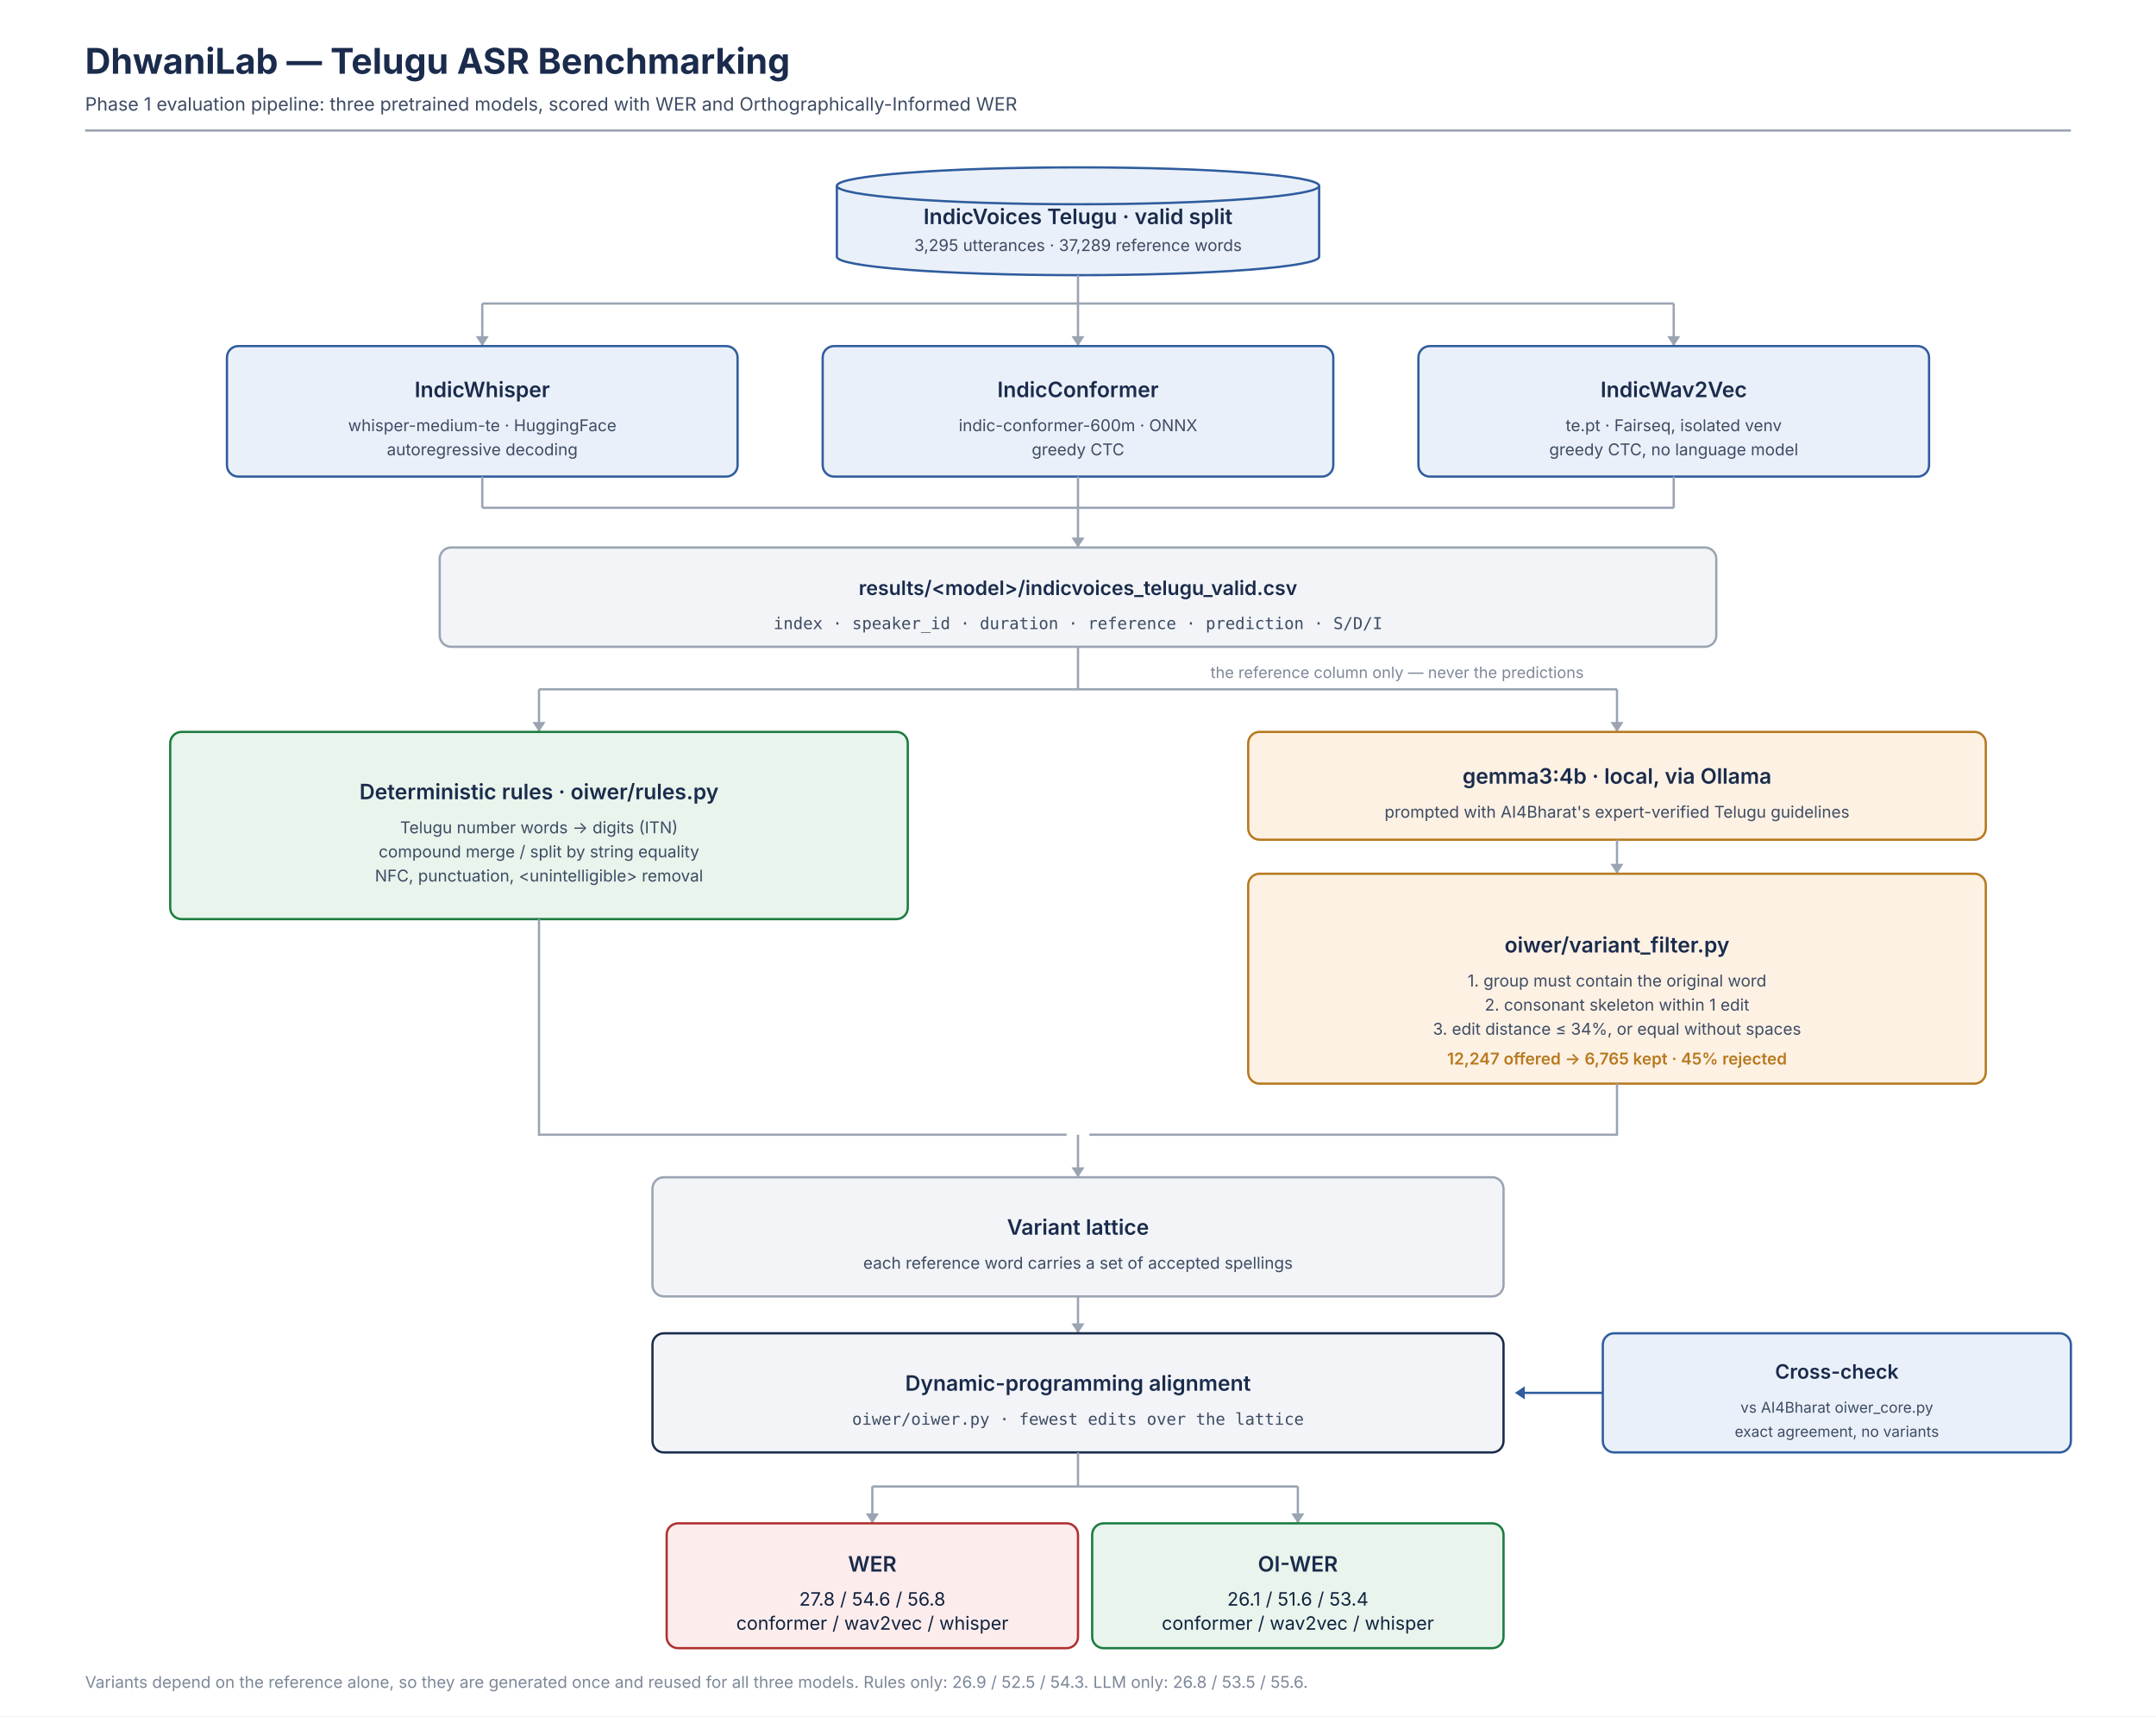
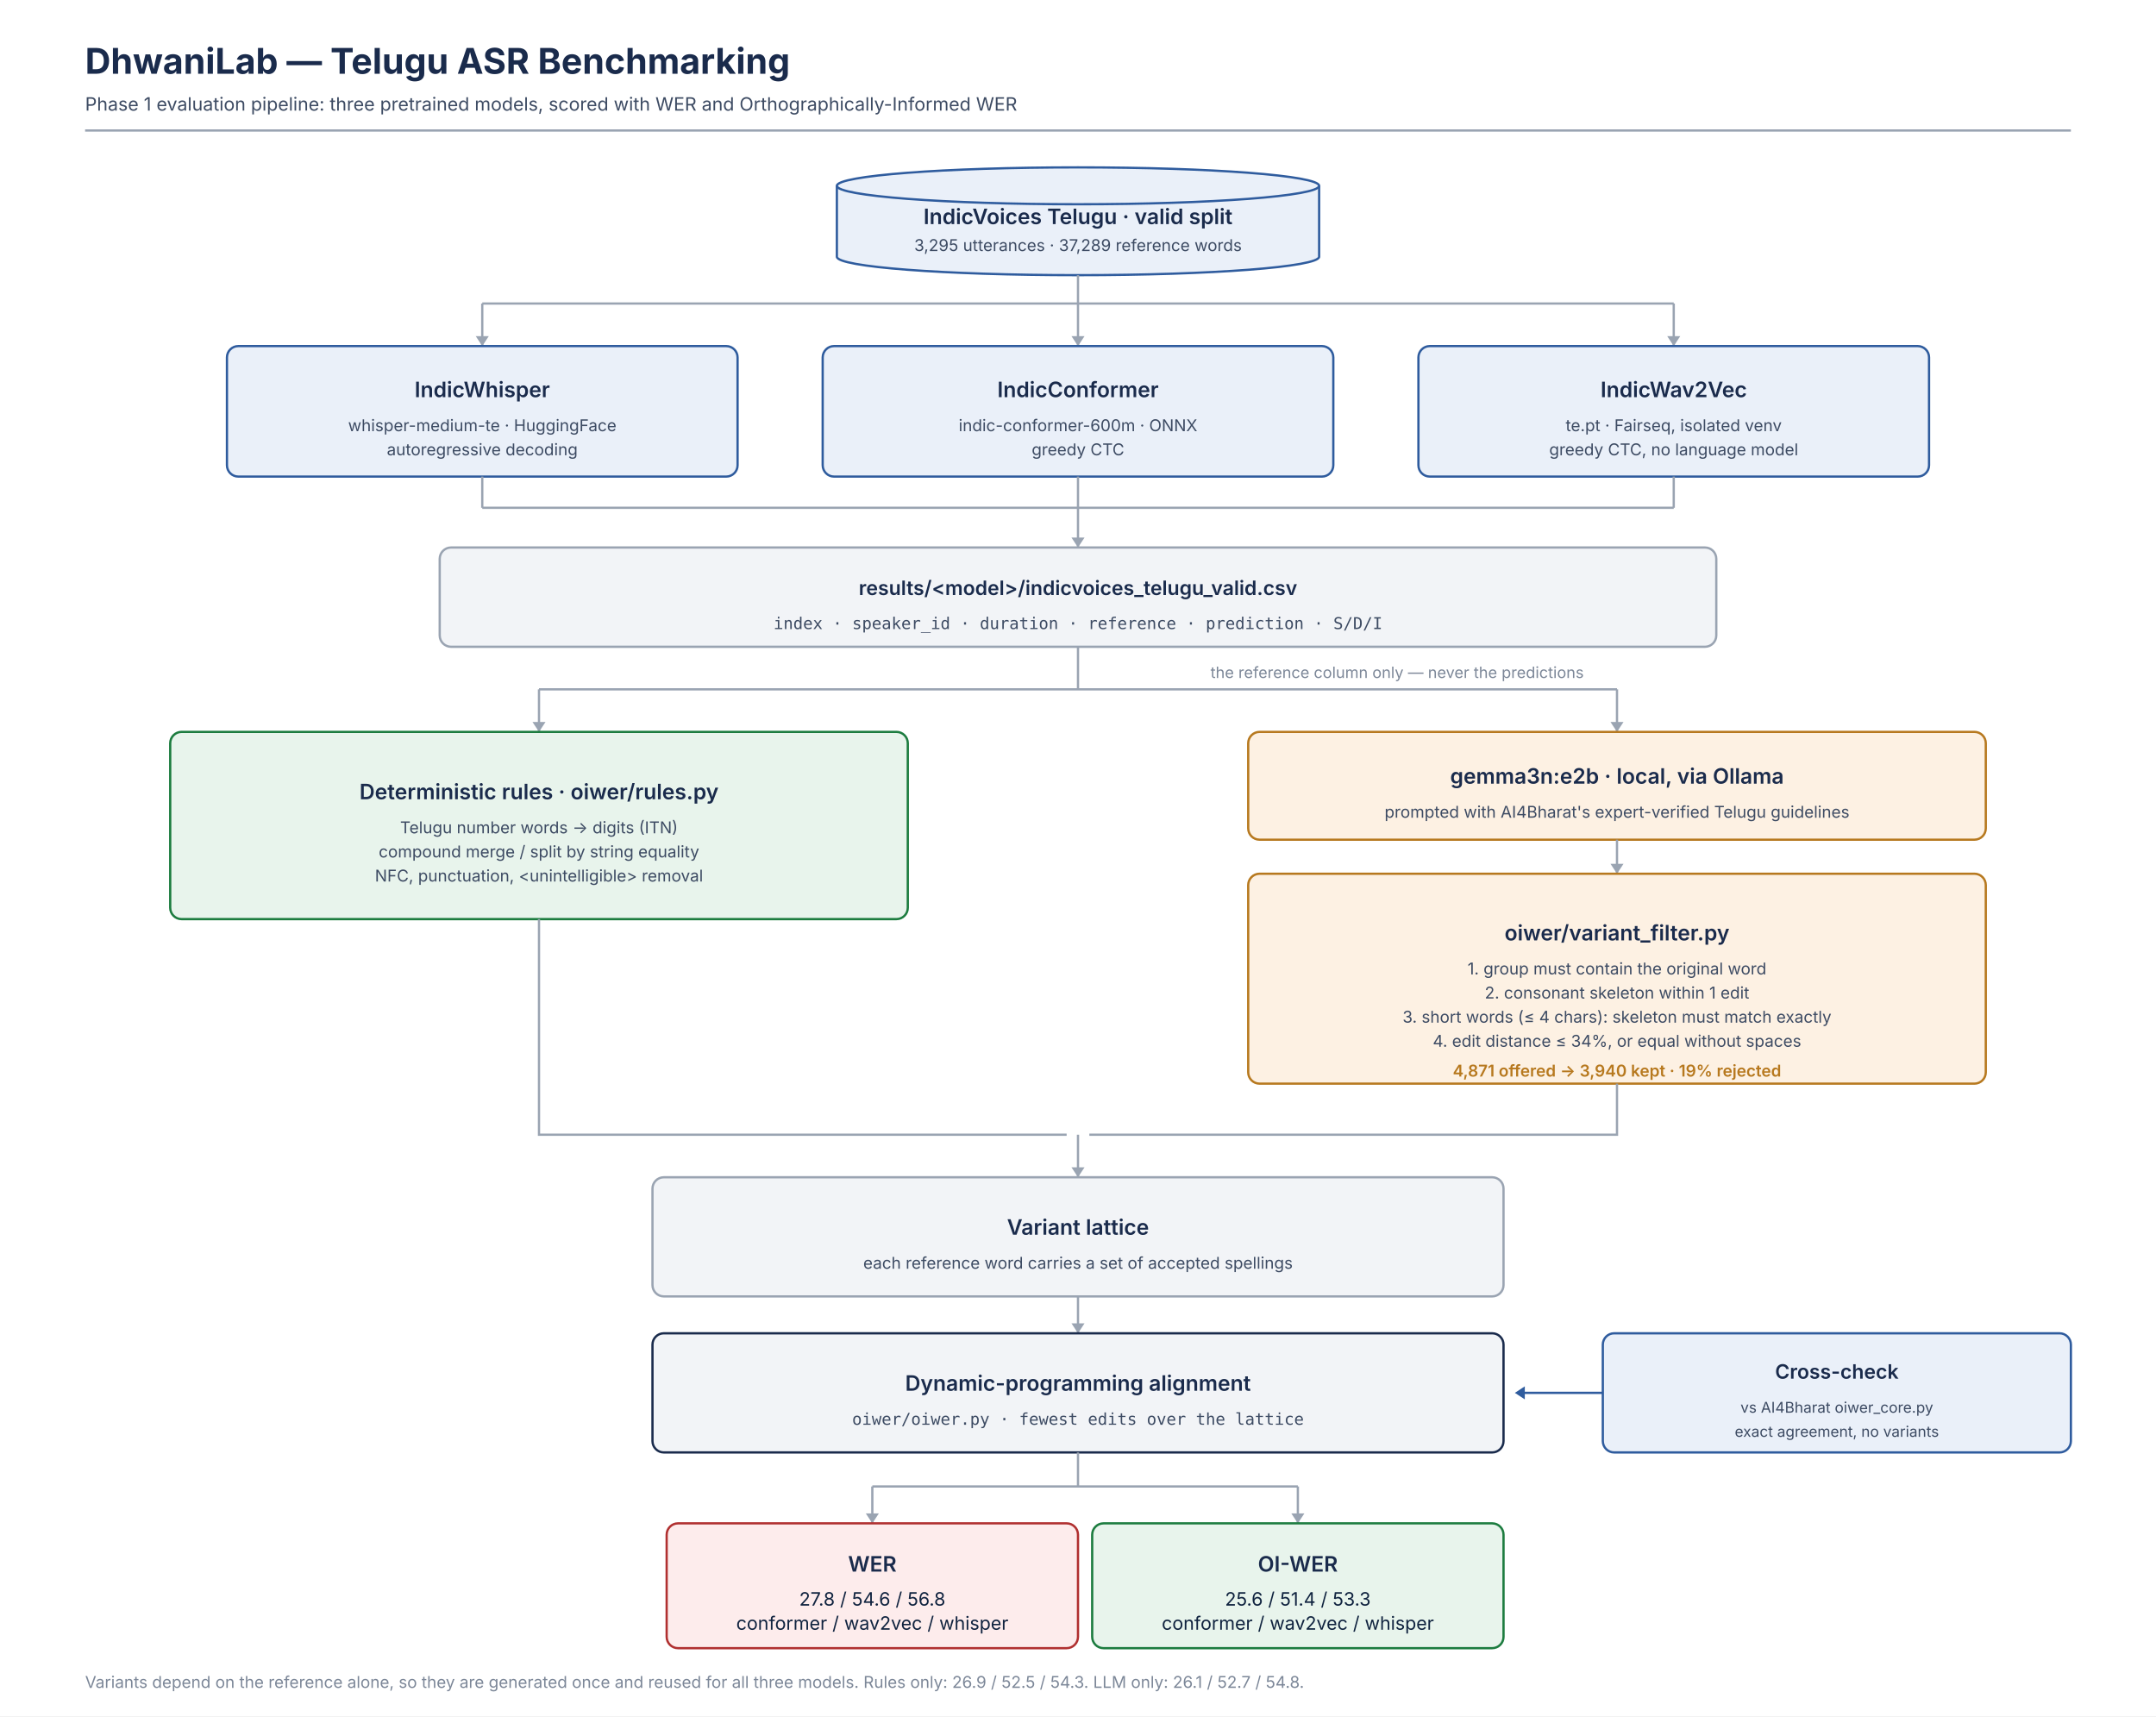
<svg xmlns="http://www.w3.org/2000/svg" width="1520" height="1210" viewBox="0 0 1520 1210">
  <rect width="1520" height="1210" fill="#ffffff" />
  <text x="60.0" y="52.0" font-family="Segoe UI, Inter, Helvetica Neue, Arial, sans-serif" font-size="25" font-weight="700" fill="#1a2b4c" text-anchor="start">DhwaniLab — Telugu ASR Benchmarking</text>
  <text x="60.0" y="78.0" font-family="Segoe UI, Inter, Helvetica Neue, Arial, sans-serif" font-size="13" font-weight="normal" fill="#3d4b63" text-anchor="start">Phase 1 evaluation pipeline: three pretrained models, scored with WER and Orthographically-Informed WER</text>
  <path d="M60,92 H1460" fill="none" stroke="#9aa4b2" stroke-width="1.6" />
  <path d="M590.0,131.0 a170.0,13.0 0 0 1 340.0,0 v50.0 a170.0,13.0 0 0 1 -340.0,0 z" fill="#eaf0f9" stroke="#2f5c9e" stroke-width="1.6" />
  <path d="M590.0,131.0 a170.0,13.0 0 0 0 340.0,0" fill="none" stroke="#2f5c9e" stroke-width="1.6" />
  <text x="760.0" y="158.0" font-family="Segoe UI, Inter, Helvetica Neue, Arial, sans-serif" font-size="15" font-weight="600" fill="#1a2b4c" text-anchor="middle">IndicVoices Telugu · valid split</text>
  <text x="760.0" y="177.0" font-family="Segoe UI, Inter, Helvetica Neue, Arial, sans-serif" font-size="11.5" font-weight="normal" fill="#3d4b63" text-anchor="middle">3,295 utterances · 37,289 reference words</text>
  <path d="M760,194 V214" fill="none" stroke="#9aa4b2" stroke-width="1.6" />
  <path d="M340,214 H1180" fill="none" stroke="#9aa4b2" stroke-width="1.6" />
  <path d="M340,214 V244" fill="none" stroke="#9aa4b2" stroke-width="1.6" />
  <polygon points="335.4,237.0 344.6,237.0 340.0,244.0" fill="#9aa4b2" />
  <path d="M760,214 V244" fill="none" stroke="#9aa4b2" stroke-width="1.6" />
  <polygon points="755.4,237.0 764.6,237.0 760.0,244.0" fill="#9aa4b2" />
  <path d="M1180,214 V244" fill="none" stroke="#9aa4b2" stroke-width="1.6" />
  <polygon points="1175.4,237.0 1184.6,237.0 1180.0,244.0" fill="#9aa4b2" />
  <rect x="160.0" y="244.0" width="360.0" height="92.0" rx="8" fill="#eaf0f9" stroke="#2f5c9e" stroke-width="1.6" />
  <text x="340.0" y="280.0" font-family="Segoe UI, Inter, Helvetica Neue, Arial, sans-serif" font-size="15" font-weight="600" fill="#1a2b4c" text-anchor="middle">IndicWhisper</text>
  <text x="340.0" y="304.0" font-family="Segoe UI, Inter, Helvetica Neue, Arial, sans-serif" font-size="11.5" font-weight="normal" fill="#3d4b63" text-anchor="middle">whisper-medium-te · HuggingFace</text>
  <text x="340.0" y="321.0" font-family="Segoe UI, Inter, Helvetica Neue, Arial, sans-serif" font-size="11.5" font-weight="normal" fill="#3d4b63" text-anchor="middle">autoregressive decoding</text>
  <rect x="580.0" y="244.0" width="360.0" height="92.0" rx="8" fill="#eaf0f9" stroke="#2f5c9e" stroke-width="1.6" />
  <text x="760.0" y="280.0" font-family="Segoe UI, Inter, Helvetica Neue, Arial, sans-serif" font-size="15" font-weight="600" fill="#1a2b4c" text-anchor="middle">IndicConformer</text>
  <text x="760.0" y="304.0" font-family="Segoe UI, Inter, Helvetica Neue, Arial, sans-serif" font-size="11.5" font-weight="normal" fill="#3d4b63" text-anchor="middle">indic-conformer-600m · ONNX</text>
  <text x="760.0" y="321.0" font-family="Segoe UI, Inter, Helvetica Neue, Arial, sans-serif" font-size="11.5" font-weight="normal" fill="#3d4b63" text-anchor="middle">greedy CTC</text>
  <rect x="1000.0" y="244.0" width="360.0" height="92.0" rx="8" fill="#eaf0f9" stroke="#2f5c9e" stroke-width="1.6" />
  <text x="1180.0" y="280.0" font-family="Segoe UI, Inter, Helvetica Neue, Arial, sans-serif" font-size="15" font-weight="600" fill="#1a2b4c" text-anchor="middle">IndicWav2Vec</text>
  <text x="1180.0" y="304.0" font-family="Segoe UI, Inter, Helvetica Neue, Arial, sans-serif" font-size="11.5" font-weight="normal" fill="#3d4b63" text-anchor="middle">te.pt · Fairseq, isolated venv</text>
  <text x="1180.0" y="321.0" font-family="Segoe UI, Inter, Helvetica Neue, Arial, sans-serif" font-size="11.5" font-weight="normal" fill="#3d4b63" text-anchor="middle">greedy CTC, no language model</text>
  <path d="M340,336 V358" fill="none" stroke="#9aa4b2" stroke-width="1.6" />
  <path d="M760,336 V358" fill="none" stroke="#9aa4b2" stroke-width="1.6" />
  <path d="M1180,336 V358" fill="none" stroke="#9aa4b2" stroke-width="1.6" />
  <path d="M340,358 H1180" fill="none" stroke="#9aa4b2" stroke-width="1.6" />
  <path d="M760,358 V386" fill="none" stroke="#9aa4b2" stroke-width="1.6" />
  <polygon points="755.4,379.0 764.6,379.0 760.0,386.0" fill="#9aa4b2" />
  <rect x="310.0" y="386.0" width="900.0" height="70.0" rx="8" fill="#f2f4f7" stroke="#9aa4b2" stroke-width="1.6" />
  <text x="760.0" y="419.5" font-family="Segoe UI, Inter, Helvetica Neue, Arial, sans-serif" font-size="14" font-weight="600" fill="#1a2b4c" text-anchor="middle">results/&lt;model&gt;/indicvoices_telugu_valid.csv</text>
  <text x="760.0" y="443.5" font-family="Consolas, Menlo, monospace" font-size="11.5" font-weight="normal" fill="#3d4b63" text-anchor="middle">index · speaker_id · duration · reference · prediction · S/D/I</text>
  <text x="985.0" y="478.0" font-family="Segoe UI, Inter, Helvetica Neue, Arial, sans-serif" font-size="11" font-weight="normal" fill="#7c8798" text-anchor="middle">the reference column only — never the predictions</text>
  <path d="M760,456 V486" fill="none" stroke="#9aa4b2" stroke-width="1.6" />
  <path d="M380,486 H1140" fill="none" stroke="#9aa4b2" stroke-width="1.6" />
  <path d="M380,486 V516" fill="none" stroke="#9aa4b2" stroke-width="1.6" />
  <polygon points="375.4,509.0 384.6,509.0 380.0,516.0" fill="#9aa4b2" />
  <path d="M1140,486 V516" fill="none" stroke="#9aa4b2" stroke-width="1.6" />
  <polygon points="1135.4,509.0 1144.6,509.0 1140.0,516.0" fill="#9aa4b2" />
  <rect x="120.0" y="516.0" width="520.0" height="132.0" rx="8" fill="#e8f4ec" stroke="#1c7c3f" stroke-width="1.6" />
  <text x="380.0" y="563.5" font-family="Segoe UI, Inter, Helvetica Neue, Arial, sans-serif" font-size="15" font-weight="600" fill="#1a2b4c" text-anchor="middle">Deterministic rules · oiwer/rules.py</text>
  <text x="380.0" y="587.5" font-family="Segoe UI, Inter, Helvetica Neue, Arial, sans-serif" font-size="11.5" font-weight="normal" fill="#3d4b63" text-anchor="middle">Telugu number words  →  digits  (ITN)</text>
  <text x="380.0" y="604.5" font-family="Segoe UI, Inter, Helvetica Neue, Arial, sans-serif" font-size="11.5" font-weight="normal" fill="#3d4b63" text-anchor="middle">compound merge / split by string equality</text>
  <text x="380.0" y="621.5" font-family="Segoe UI, Inter, Helvetica Neue, Arial, sans-serif" font-size="11.5" font-weight="normal" fill="#3d4b63" text-anchor="middle">NFC, punctuation, &lt;unintelligible&gt; removal</text>
  <rect x="880.0" y="516.0" width="520.0" height="76.0" rx="8" fill="#fdf1e3" stroke="#b7791f" stroke-width="1.6" />
-   <text x="1140.0" y="552.5" font-family="Segoe UI, Inter, Helvetica Neue, Arial, sans-serif" font-size="15" font-weight="600" fill="#1a2b4c" text-anchor="middle">gemma3:4b · local, via Ollama</text>
+   <text x="1140.0" y="552.5" font-family="Segoe UI, Inter, Helvetica Neue, Arial, sans-serif" font-size="15" font-weight="600" fill="#1a2b4c" text-anchor="middle">gemma3n:e2b · local, via Ollama</text>
  <text x="1140.0" y="576.5" font-family="Segoe UI, Inter, Helvetica Neue, Arial, sans-serif" font-size="11.5" font-weight="normal" fill="#3d4b63" text-anchor="middle">prompted with AI4Bharat's expert-verified Telugu guidelines</text>
  <path d="M1140,592 V616" fill="none" stroke="#9aa4b2" stroke-width="1.6" />
  <polygon points="1135.4,609.0 1144.6,609.0 1140.0,616.0" fill="#9aa4b2" />
  <rect x="880.0" y="616.0" width="520.0" height="148.0" rx="8" fill="#fdf1e3" stroke="#b7791f" stroke-width="1.6" />
-   <text x="1140.0" y="671.5" font-family="Segoe UI, Inter, Helvetica Neue, Arial, sans-serif" font-size="15" font-weight="600" fill="#1a2b4c" text-anchor="middle">oiwer/variant_filter.py</text>
-   <text x="1140.0" y="695.5" font-family="Segoe UI, Inter, Helvetica Neue, Arial, sans-serif" font-size="11.5" font-weight="normal" fill="#3d4b63" text-anchor="middle">1.  group must contain the original word</text>
-   <text x="1140.0" y="712.5" font-family="Segoe UI, Inter, Helvetica Neue, Arial, sans-serif" font-size="11.5" font-weight="normal" fill="#3d4b63" text-anchor="middle">2.  consonant skeleton within 1 edit</text>
-   <text x="1140.0" y="729.5" font-family="Segoe UI, Inter, Helvetica Neue, Arial, sans-serif" font-size="11.5" font-weight="normal" fill="#3d4b63" text-anchor="middle">3.  edit distance ≤ 34%, or equal without spaces</text>
-   <text x="1140.0" y="750.5" font-family="Segoe UI, Inter, Helvetica Neue, Arial, sans-serif" font-size="11.5" font-weight="600" fill="#b7791f" text-anchor="middle">12,247 offered  →  6,765 kept  ·  45% rejected</text>
+   <text x="1140.0" y="663.0" font-family="Segoe UI, Inter, Helvetica Neue, Arial, sans-serif" font-size="15" font-weight="600" fill="#1a2b4c" text-anchor="middle">oiwer/variant_filter.py</text>
+   <text x="1140.0" y="687.0" font-family="Segoe UI, Inter, Helvetica Neue, Arial, sans-serif" font-size="11.5" font-weight="normal" fill="#3d4b63" text-anchor="middle">1.  group must contain the original word</text>
+   <text x="1140.0" y="704.0" font-family="Segoe UI, Inter, Helvetica Neue, Arial, sans-serif" font-size="11.5" font-weight="normal" fill="#3d4b63" text-anchor="middle">2.  consonant skeleton within 1 edit</text>
+   <text x="1140.0" y="721.0" font-family="Segoe UI, Inter, Helvetica Neue, Arial, sans-serif" font-size="11.5" font-weight="normal" fill="#3d4b63" text-anchor="middle">3.  short words (≤ 4 chars): skeleton must match exactly</text>
+   <text x="1140.0" y="738.0" font-family="Segoe UI, Inter, Helvetica Neue, Arial, sans-serif" font-size="11.5" font-weight="normal" fill="#3d4b63" text-anchor="middle">4.  edit distance ≤ 34%, or equal without spaces</text>
+   <text x="1140.0" y="759.0" font-family="Segoe UI, Inter, Helvetica Neue, Arial, sans-serif" font-size="11.5" font-weight="600" fill="#b7791f" text-anchor="middle">4,871 offered  →  3,940 kept  ·  19% rejected</text>
  <path d="M380,648 V800 H752" fill="none" stroke="#9aa4b2" stroke-width="1.6" />
  <path d="M1140,764 V800 H768" fill="none" stroke="#9aa4b2" stroke-width="1.6" />
  <path d="M760,800 V830" fill="none" stroke="#9aa4b2" stroke-width="1.6" />
  <polygon points="755.4,823.0 764.6,823.0 760.0,830.0" fill="#9aa4b2" />
  <rect x="460.0" y="830.0" width="600.0" height="84.0" rx="8" fill="#f2f4f7" stroke="#9aa4b2" stroke-width="1.6" />
  <text x="760.0" y="870.5" font-family="Segoe UI, Inter, Helvetica Neue, Arial, sans-serif" font-size="15" font-weight="600" fill="#1a2b4c" text-anchor="middle">Variant lattice</text>
  <text x="760.0" y="894.5" font-family="Segoe UI, Inter, Helvetica Neue, Arial, sans-serif" font-size="11.5" font-weight="normal" fill="#3d4b63" text-anchor="middle">each reference word carries a set of accepted spellings</text>
  <path d="M760,914 V940" fill="none" stroke="#9aa4b2" stroke-width="1.6" />
  <polygon points="755.4,933.0 764.6,933.0 760.0,940.0" fill="#9aa4b2" />
  <rect x="460.0" y="940.0" width="600.0" height="84.0" rx="8" fill="#f2f4f7" stroke="#1a2b4c" stroke-width="1.6" />
  <text x="760.0" y="980.5" font-family="Segoe UI, Inter, Helvetica Neue, Arial, sans-serif" font-size="15" font-weight="600" fill="#1a2b4c" text-anchor="middle">Dynamic-programming alignment</text>
  <text x="760.0" y="1004.5" font-family="Consolas, Menlo, monospace" font-size="11.5" font-weight="normal" fill="#3d4b63" text-anchor="middle">oiwer/oiwer.py · fewest edits over the lattice</text>
  <rect x="1130.0" y="940.0" width="330.0" height="84.0" rx="8" fill="#eaf0f9" stroke="#2f5c9e" stroke-width="1.6" />
  <text x="1295.0" y="972.0" font-family="Segoe UI, Inter, Helvetica Neue, Arial, sans-serif" font-size="14" font-weight="600" fill="#1a2b4c" text-anchor="middle">Cross-check</text>
  <text x="1295.0" y="996.0" font-family="Segoe UI, Inter, Helvetica Neue, Arial, sans-serif" font-size="10.5" font-weight="normal" fill="#3d4b63" text-anchor="middle">vs AI4Bharat oiwer_core.py</text>
  <text x="1295.0" y="1013.0" font-family="Segoe UI, Inter, Helvetica Neue, Arial, sans-serif" font-size="10.5" font-weight="normal" fill="#3d4b63" text-anchor="middle">exact agreement, no variants</text>
  <path d="M1130,982 H1074" fill="none" stroke="#2f5c9e" stroke-width="1.6" />
  <polygon points="1075.0,977.4 1075.0,986.6 1068.0,982.0" fill="#2f5c9e" />
  <path d="M760,1024 V1048" fill="none" stroke="#9aa4b2" stroke-width="1.6" />
  <path d="M615,1048 H915" fill="none" stroke="#9aa4b2" stroke-width="1.6" />
  <path d="M615,1048 V1074" fill="none" stroke="#9aa4b2" stroke-width="1.6" />
  <polygon points="610.4,1067.0 619.6,1067.0 615.0,1074.0" fill="#9aa4b2" />
  <path d="M915,1048 V1074" fill="none" stroke="#9aa4b2" stroke-width="1.6" />
  <polygon points="910.4,1067.0 919.6,1067.0 915.0,1074.0" fill="#9aa4b2" />
  <rect x="470.0" y="1074.0" width="290.0" height="88.0" rx="8" fill="#fdecec" stroke="#b03030" stroke-width="1.6" />
  <text x="615.0" y="1108.0" font-family="Segoe UI, Inter, Helvetica Neue, Arial, sans-serif" font-size="15" font-weight="600" fill="#1a2b4c" text-anchor="middle">WER</text>
  <text x="615.0" y="1132.0" font-family="Segoe UI, Inter, Helvetica Neue, Arial, sans-serif" font-size="13" font-weight="normal" fill="#10233f" text-anchor="middle">27.8   /   54.6   /   56.8</text>
  <text x="615.0" y="1149.0" font-family="Segoe UI, Inter, Helvetica Neue, Arial, sans-serif" font-size="13" font-weight="normal" fill="#10233f" text-anchor="middle">conformer / wav2vec / whisper</text>
  <rect x="770.0" y="1074.0" width="290.0" height="88.0" rx="8" fill="#e8f4ec" stroke="#1c7c3f" stroke-width="1.6" />
  <text x="915.0" y="1108.0" font-family="Segoe UI, Inter, Helvetica Neue, Arial, sans-serif" font-size="15" font-weight="600" fill="#1a2b4c" text-anchor="middle">OI-WER</text>
-   <text x="915.0" y="1132.0" font-family="Segoe UI, Inter, Helvetica Neue, Arial, sans-serif" font-size="13" font-weight="normal" fill="#10233f" text-anchor="middle">26.1   /   51.6   /   53.4</text>
+   <text x="915.0" y="1132.0" font-family="Segoe UI, Inter, Helvetica Neue, Arial, sans-serif" font-size="13" font-weight="normal" fill="#10233f" text-anchor="middle">25.6   /   51.4   /   53.3</text>
  <text x="915.0" y="1149.0" font-family="Segoe UI, Inter, Helvetica Neue, Arial, sans-serif" font-size="13" font-weight="normal" fill="#10233f" text-anchor="middle">conformer / wav2vec / whisper</text>
-   <text x="60.0" y="1190.0" font-family="Segoe UI, Inter, Helvetica Neue, Arial, sans-serif" font-size="11.5" font-weight="normal" fill="#7c8798" text-anchor="start">Variants depend on the reference alone, so they are generated once and reused for all three models.     Rules only: 26.9   /   52.5   /   54.3.     LLM only: 26.8   /   53.5   /   55.6.</text>
+   <text x="60.0" y="1190.0" font-family="Segoe UI, Inter, Helvetica Neue, Arial, sans-serif" font-size="11.5" font-weight="normal" fill="#7c8798" text-anchor="start">Variants depend on the reference alone, so they are generated once and reused for all three models.     Rules only: 26.9   /   52.5   /   54.3.     LLM only: 26.1   /   52.7   /   54.8.</text>
</svg>
